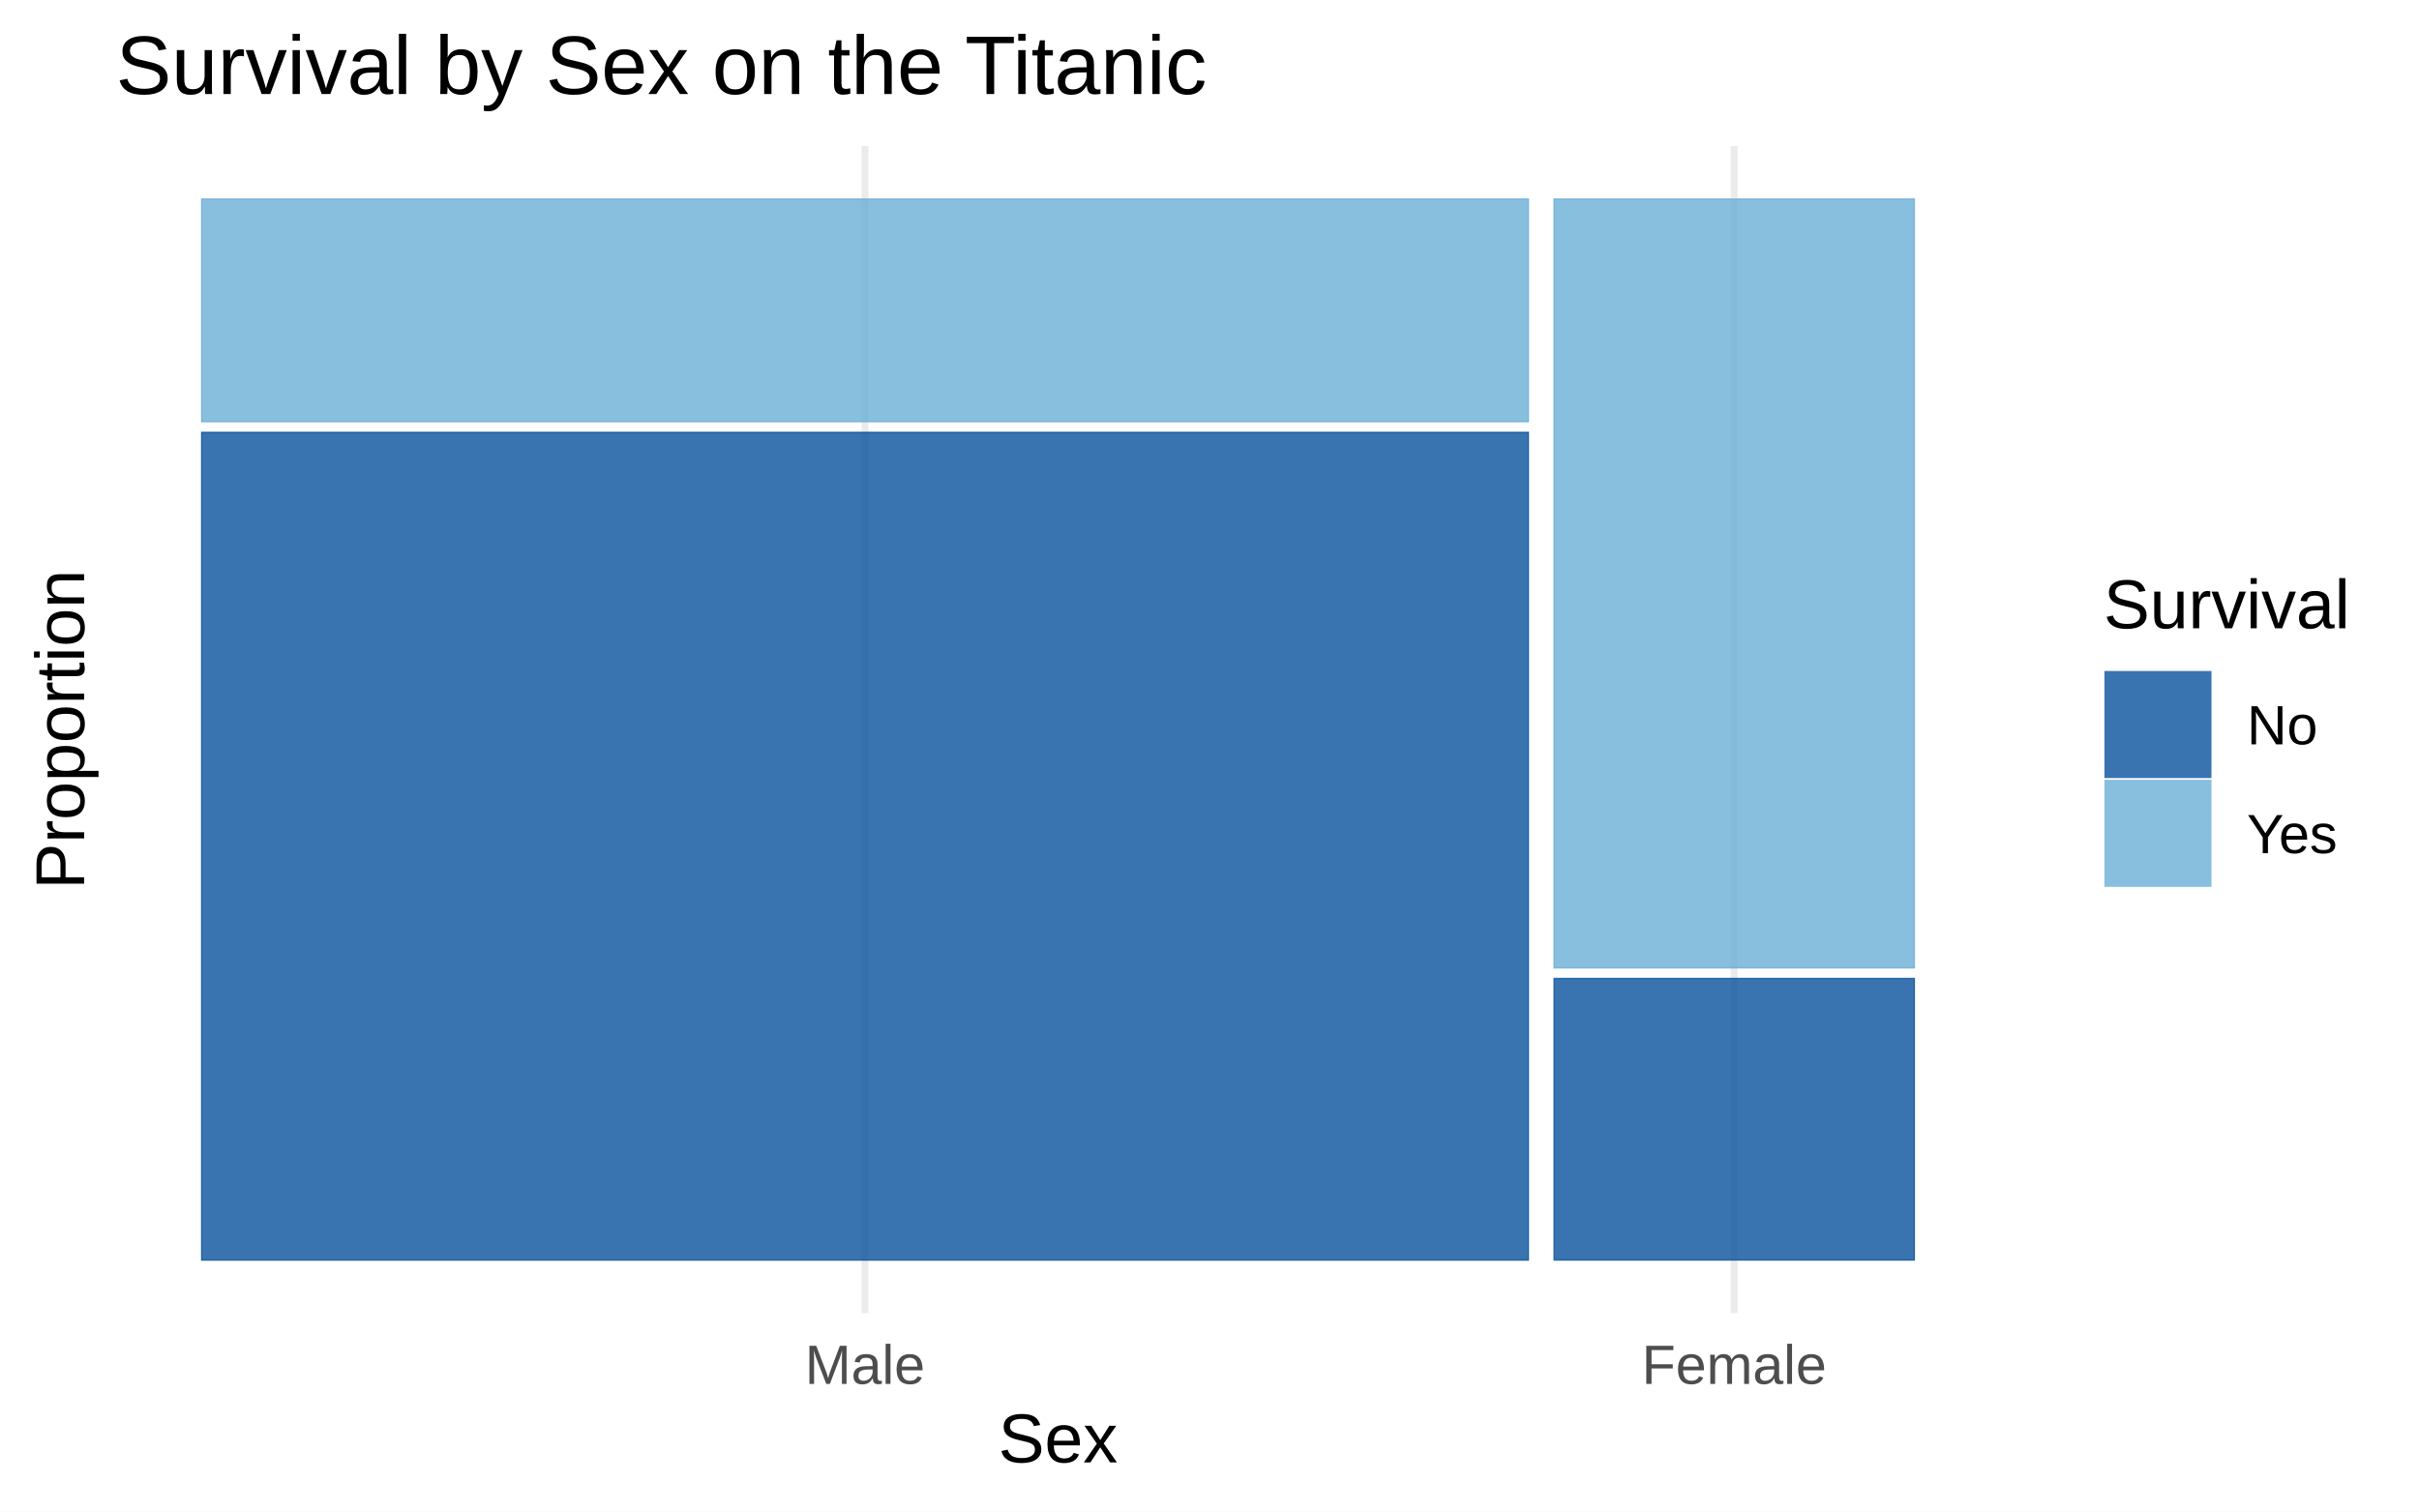
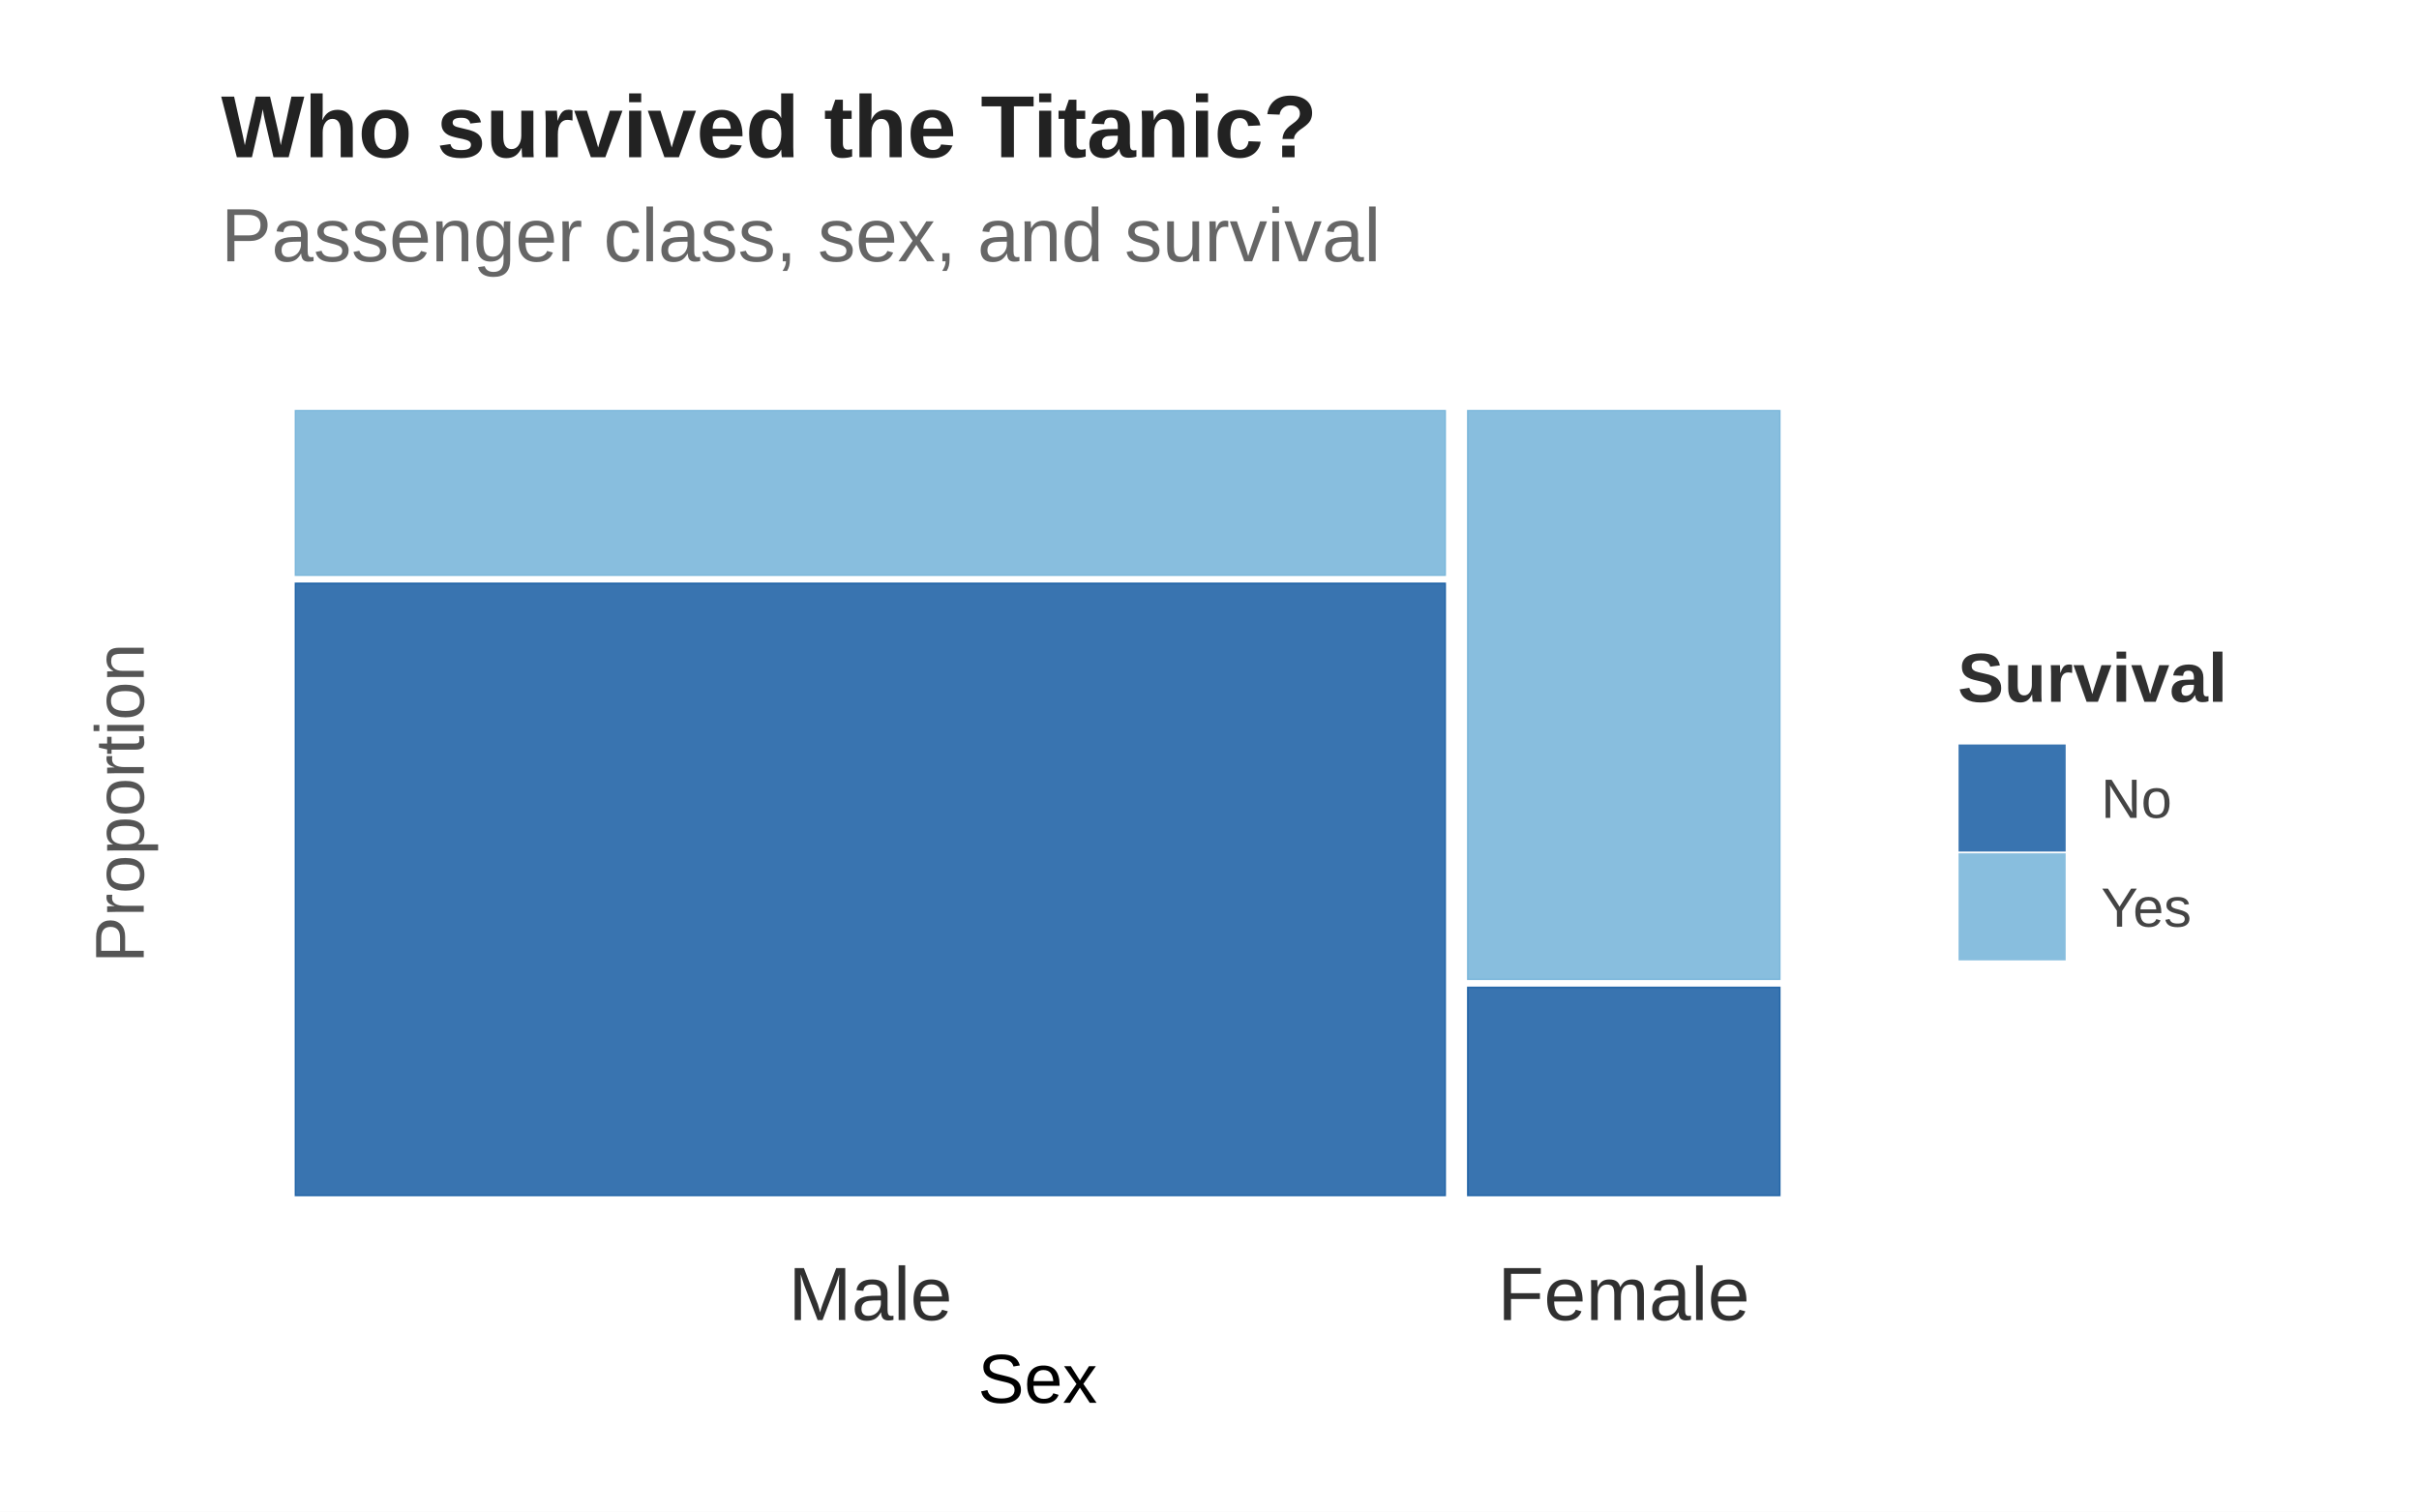
<svg xmlns="http://www.w3.org/2000/svg" width="384.00pt" height="240.00pt" viewBox="0 0 384.00 240.00">
  <g class="svglite">
    <defs>
      <style type="text/css">
    .svglite line, .svglite polyline, .svglite polygon, .svglite path, .svglite rect, .svglite circle {
      fill: none;
      stroke: #000000;
      stroke-linecap: round;
      stroke-linejoin: round;
      stroke-miterlimit: 10.00;
    }
    .svglite text {
      white-space: pre;
    }
    .svglite g.glyphgroup path {
      fill: inherit;
      stroke: none;
    }
  </style>
    </defs>
    <rect width="100%" height="100%" style="stroke: none; fill: #FFFFFF;" />
    <defs>
      <clipPath id="cpMC4wMHwzODQuMDB8MC4wMHwyNDAuMDA=">
        <rect x="0.00" y="0.00" width="384.00" height="240.00" />
      </clipPath>
    </defs>
    <g clip-path="url(#cpMC4wMHwzODQuMDB8MC4wMHwyNDAuMDA=)">
      <rect x="0.00" y="-0" width="384.00" height="240.00" style="stroke-width: 1.07; stroke: none; fill: #FFFFFF;" />
    </g>
    <defs>
-       <clipPath id="cpMTguNDF8MzE3LjQ4fDIzLjE4fDIwOC41MA==">
-         <rect x="18.41" y="23.18" width="299.06" height="185.33" />
+       <clipPath id="cpMzUuMTB8Mjk0LjMzfDU4Ljk1fDE5Ni4wNw==">
+         <rect x="35.10" y="58.95" width="259.23" height="137.12" />
      </clipPath>
    </defs>
-     <g clip-path="url(#cpMTguNDF8MzE3LjQ4fDIzLjE4fDIwOC41MA==)">
-       <polyline points="137.31,208.50 137.31,23.18 " style="stroke-width: 1.07; stroke: #EBEBEB; stroke-linecap: butt;" />
-       <polyline points="275.29,208.50 275.29,23.18 " style="stroke-width: 1.07; stroke: #EBEBEB; stroke-linecap: butt;" />
-       <rect x="32.01" y="68.65" width="210.61" height="131.43" style="stroke-width: 0.21; stroke: #08519C; stroke-opacity: 0.80; stroke-linecap: butt; stroke-linejoin: miter; fill: #08519C; fill-opacity: 0.80;" />
-       <rect x="32.01" y="31.60" width="210.61" height="35.36" style="stroke-width: 0.21; stroke: #6BAED6; stroke-opacity: 0.80; stroke-linecap: butt; stroke-linejoin: miter; fill: #6BAED6; fill-opacity: 0.80;" />
-       <rect x="246.70" y="155.36" width="57.19" height="44.71" style="stroke-width: 0.21; stroke: #08519C; stroke-opacity: 0.80; stroke-linecap: butt; stroke-linejoin: miter; fill: #08519C; fill-opacity: 0.80;" />
-       <rect x="246.70" y="31.60" width="57.19" height="122.08" style="stroke-width: 0.21; stroke: #6BAED6; stroke-opacity: 0.80; stroke-linecap: butt; stroke-linejoin: miter; fill: #6BAED6; fill-opacity: 0.80;" />
+     <g clip-path="url(#cpMzUuMTB8Mjk0LjMzfDU4Ljk1fDE5Ni4wNw==)">
+       <rect x="46.88" y="92.60" width="182.56" height="97.24" style="stroke-width: 0.21; stroke: #08519C; stroke-opacity: 0.80; stroke-linecap: butt; stroke-linejoin: miter; fill: #08519C; fill-opacity: 0.80;" />
+       <rect x="46.88" y="65.19" width="182.56" height="26.16" style="stroke-width: 0.21; stroke: #6BAED6; stroke-opacity: 0.80; stroke-linecap: butt; stroke-linejoin: miter; fill: #6BAED6; fill-opacity: 0.80;" />
+       <rect x="232.98" y="156.76" width="49.57" height="33.08" style="stroke-width: 0.21; stroke: #08519C; stroke-opacity: 0.80; stroke-linecap: butt; stroke-linejoin: miter; fill: #08519C; fill-opacity: 0.80;" />
+       <rect x="232.98" y="65.19" width="49.57" height="90.32" style="stroke-width: 0.21; stroke: #6BAED6; stroke-opacity: 0.80; stroke-linecap: butt; stroke-linejoin: miter; fill: #6BAED6; fill-opacity: 0.80;" />
    </g>
    <g clip-path="url(#cpMC4wMHwzODQuMDB8MC4wMHwyNDAuMDA=)">
-       <text x="137.31" y="219.74" text-anchor="middle" style="font-size: 8.80px;fill: #4D4D4D; font-family: &quot;Arial&quot;;" textLength="19.06px" lengthAdjust="spacingAndGlyphs">Male</text>
-       <text x="275.29" y="219.74" text-anchor="middle" style="font-size: 8.80px;fill: #4D4D4D; font-family: &quot;Arial&quot;;" textLength="29.33px" lengthAdjust="spacingAndGlyphs">Female</text>
-       <text x="167.95" y="232.20" text-anchor="middle" style="font-size: 11.00px; font-family: &quot;Arial&quot;;" textLength="18.97px" lengthAdjust="spacingAndGlyphs">Sex</text>
-       <text transform="translate(13.36,115.84) rotate(-90)" text-anchor="middle" style="font-size: 11.00px; font-family: &quot;Arial&quot;;" textLength="50.78px" lengthAdjust="spacingAndGlyphs">Proportion</text>
-       <text x="333.92" y="99.76" style="font-size: 11.00px; font-family: &quot;Arial&quot;;" textLength="39.12px" lengthAdjust="spacingAndGlyphs">Survival</text>
-       <rect x="334.06" y="106.54" width="17.00" height="17.00" style="stroke-width: 0.21; stroke: none; stroke-linecap: butt; stroke-linejoin: miter; fill: #08519C; fill-opacity: 0.80;" />
-       <rect x="334.06" y="123.82" width="17.00" height="17.00" style="stroke-width: 0.21; stroke: none; stroke-linecap: butt; stroke-linejoin: miter; fill: #6BAED6; fill-opacity: 0.80;" />
-       <text x="356.68" y="118.19" style="font-size: 8.80px; font-family: &quot;Arial&quot;;" textLength="11.25px" lengthAdjust="spacingAndGlyphs">No</text>
-       <text x="356.68" y="135.47" style="font-size: 8.80px; font-family: &quot;Arial&quot;;" textLength="14.36px" lengthAdjust="spacingAndGlyphs">Yes</text>
-       <text x="18.41" y="14.93" style="font-size: 13.20px; font-family: &quot;Arial&quot;;" textLength="172.92px" lengthAdjust="spacingAndGlyphs">Survival by Sex on the Titanic</text>
+       <text x="138.17" y="209.60" text-anchor="middle" style="font-size: 12.00px;fill: #303030; font-family: &quot;Arial&quot;;" textLength="26.02px" lengthAdjust="spacingAndGlyphs">Male</text>
+       <text x="257.76" y="209.60" text-anchor="middle" style="font-size: 12.00px;fill: #303030; font-family: &quot;Arial&quot;;" textLength="40.02px" lengthAdjust="spacingAndGlyphs">Female</text>
+       <text x="164.72" y="222.74" text-anchor="middle" style="font-size: 11.00px; font-family: &quot;Arial&quot;;" textLength="18.97px" lengthAdjust="spacingAndGlyphs">Sex</text>
+       <text transform="translate(22.82,127.51) rotate(-90)" text-anchor="middle" style="font-size: 11.00px;fill: #555555; font-family: &quot;Arial&quot;;" textLength="50.78px" lengthAdjust="spacingAndGlyphs">Proportion</text>
+       <text x="310.77" y="111.43" style="font-size: 11.00px; font-weight: bold;fill: #303030; font-family: &quot;Arial&quot;;" textLength="42.84px" lengthAdjust="spacingAndGlyphs">Survival</text>
+       <rect x="310.91" y="118.21" width="17.00" height="17.00" style="stroke-width: 0.21; stroke: none; stroke-linecap: butt; stroke-linejoin: miter; fill: #08519C; fill-opacity: 0.80;" />
+       <rect x="310.91" y="135.49" width="17.00" height="17.00" style="stroke-width: 0.21; stroke: none; stroke-linecap: butt; stroke-linejoin: miter; fill: #6BAED6; fill-opacity: 0.80;" />
+       <text x="333.53" y="129.86" style="font-size: 8.80px;fill: #444444; font-family: &quot;Arial&quot;;" textLength="11.25px" lengthAdjust="spacingAndGlyphs">No</text>
+       <text x="333.53" y="147.14" style="font-size: 8.80px;fill: #444444; font-family: &quot;Arial&quot;;" textLength="14.36px" lengthAdjust="spacingAndGlyphs">Yes</text>
+       <text x="35.10" y="41.49" style="font-size: 12.00px;fill: #666666; font-family: &quot;Arial&quot;;" textLength="184.05px" lengthAdjust="spacingAndGlyphs">Passenger class, sex, and survival</text>
+       <text x="35.10" y="24.97" style="font-size: 14.00px; font-weight: bold;fill: #222222; font-family: &quot;Arial&quot;;" textLength="173.92px" lengthAdjust="spacingAndGlyphs">Who survived the Titanic?</text>
    </g>
  </g>
</svg>
